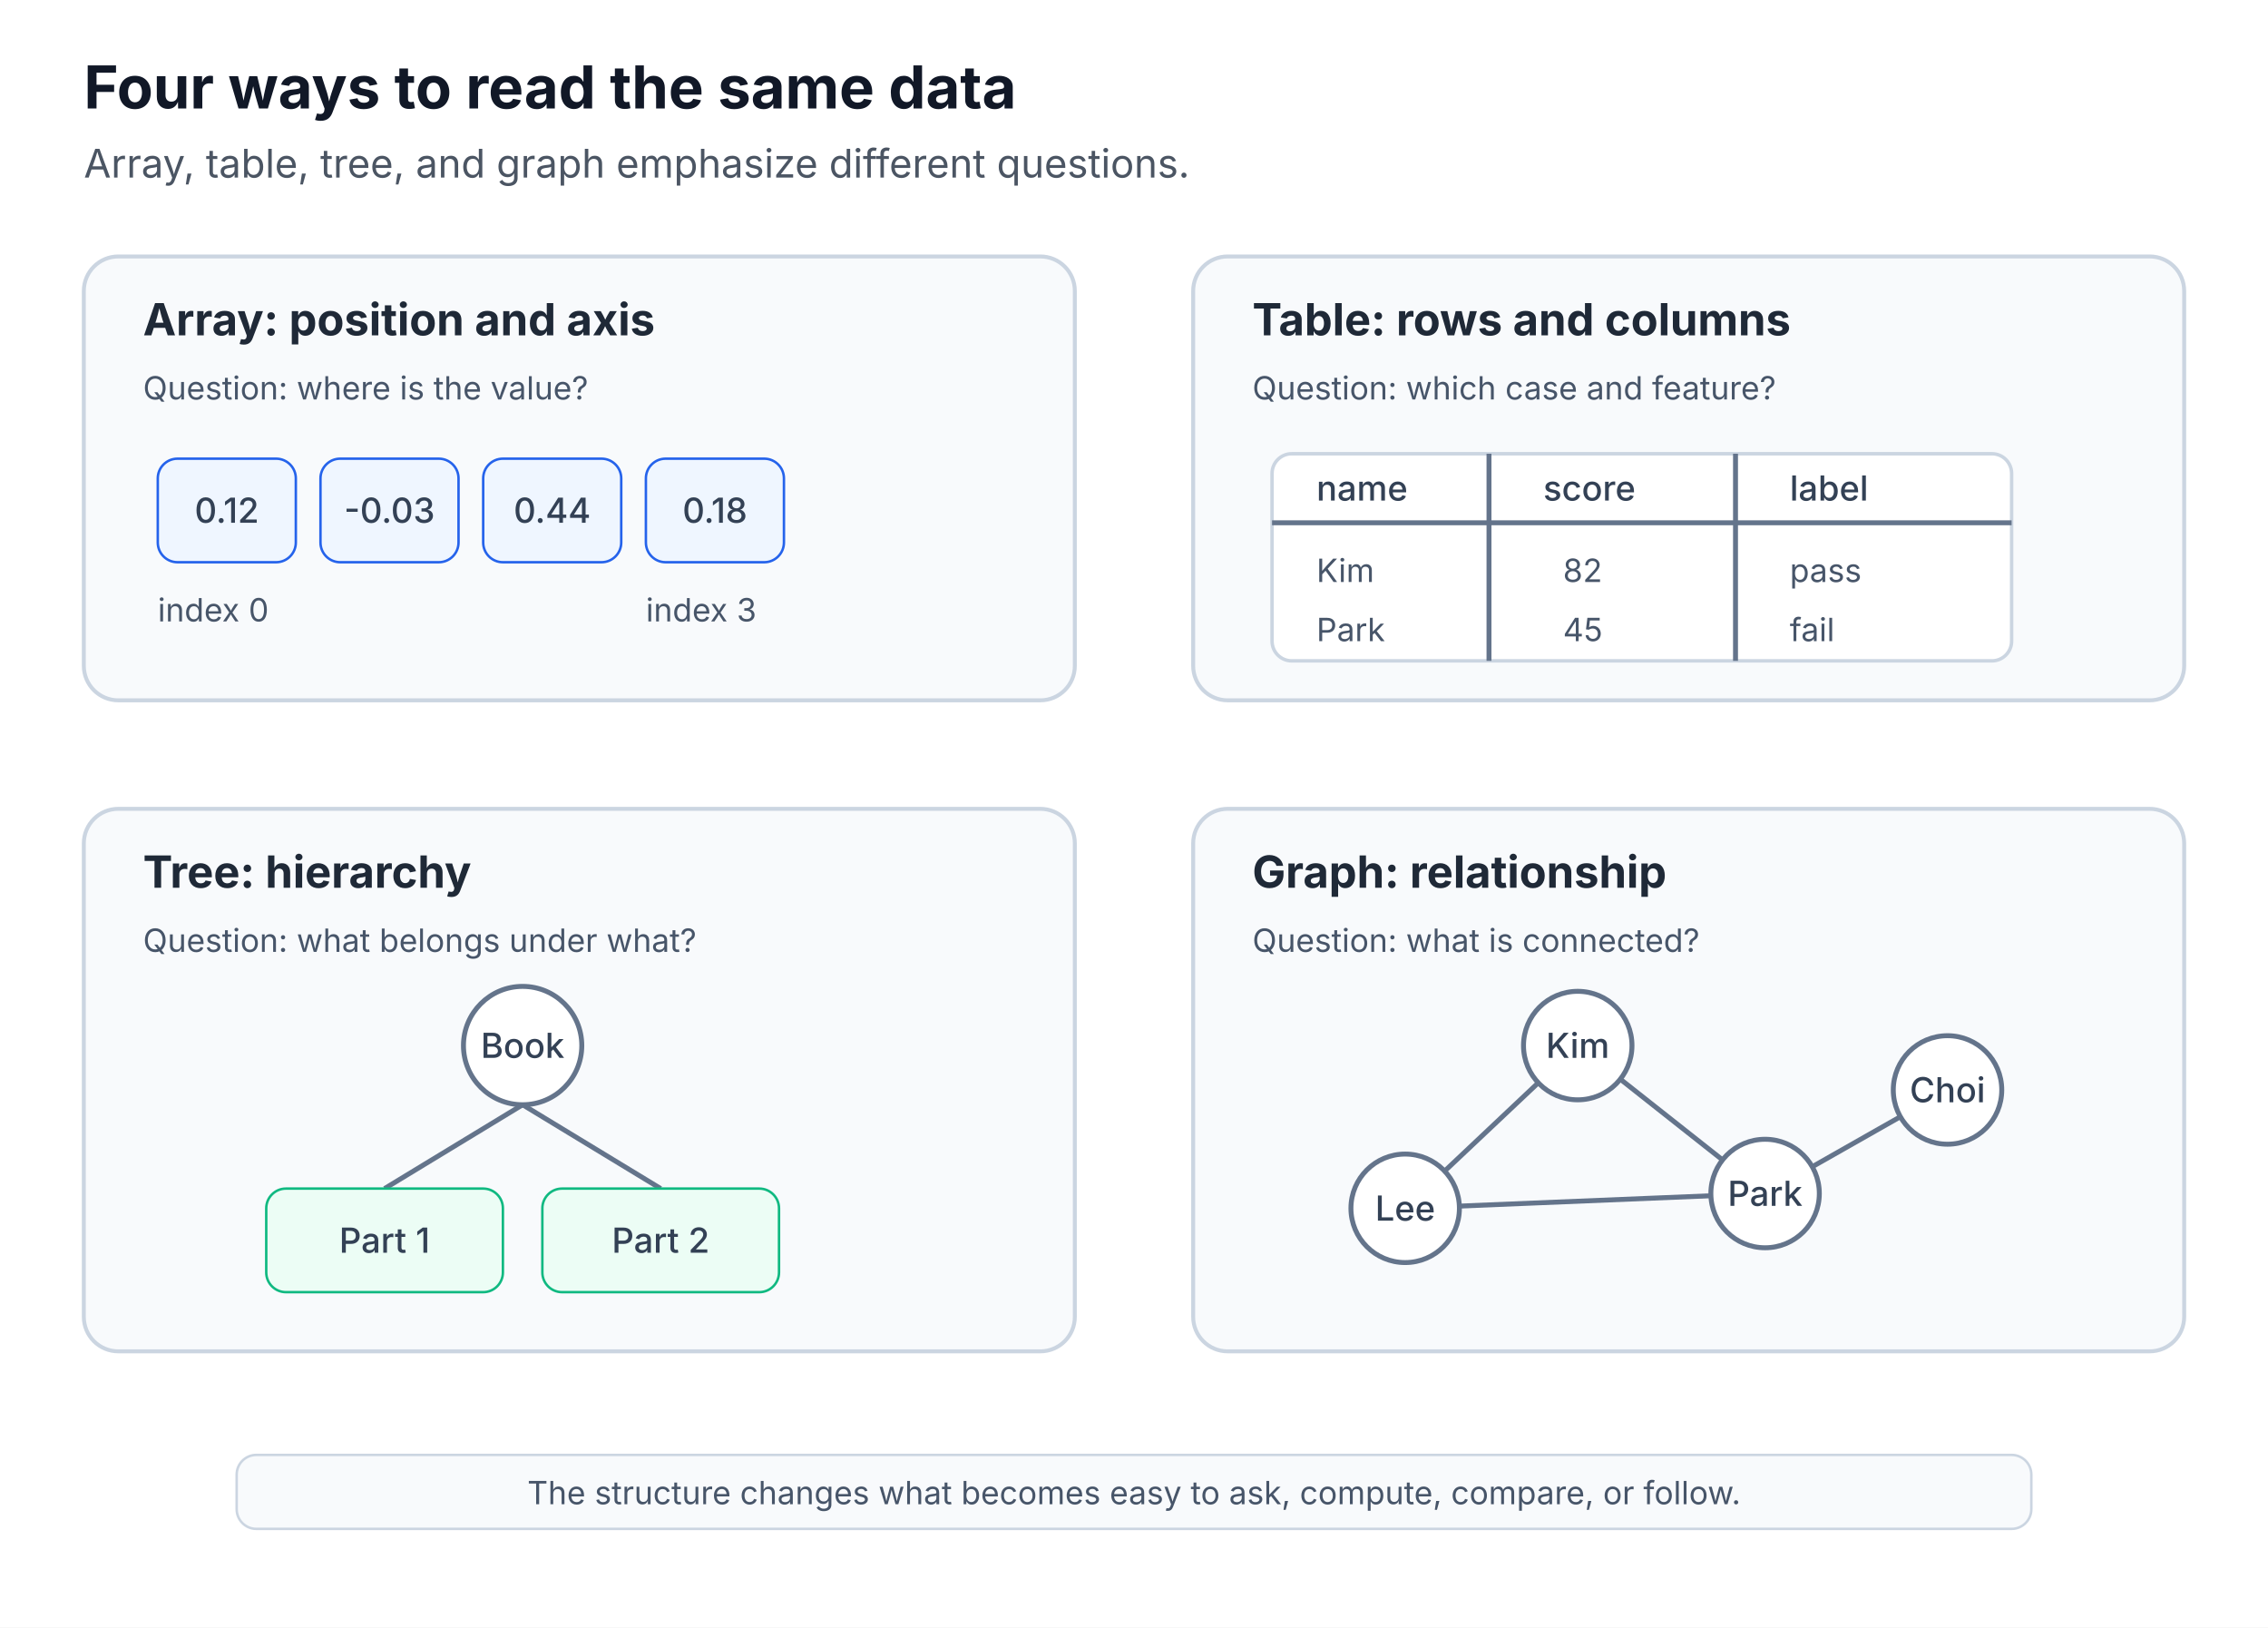
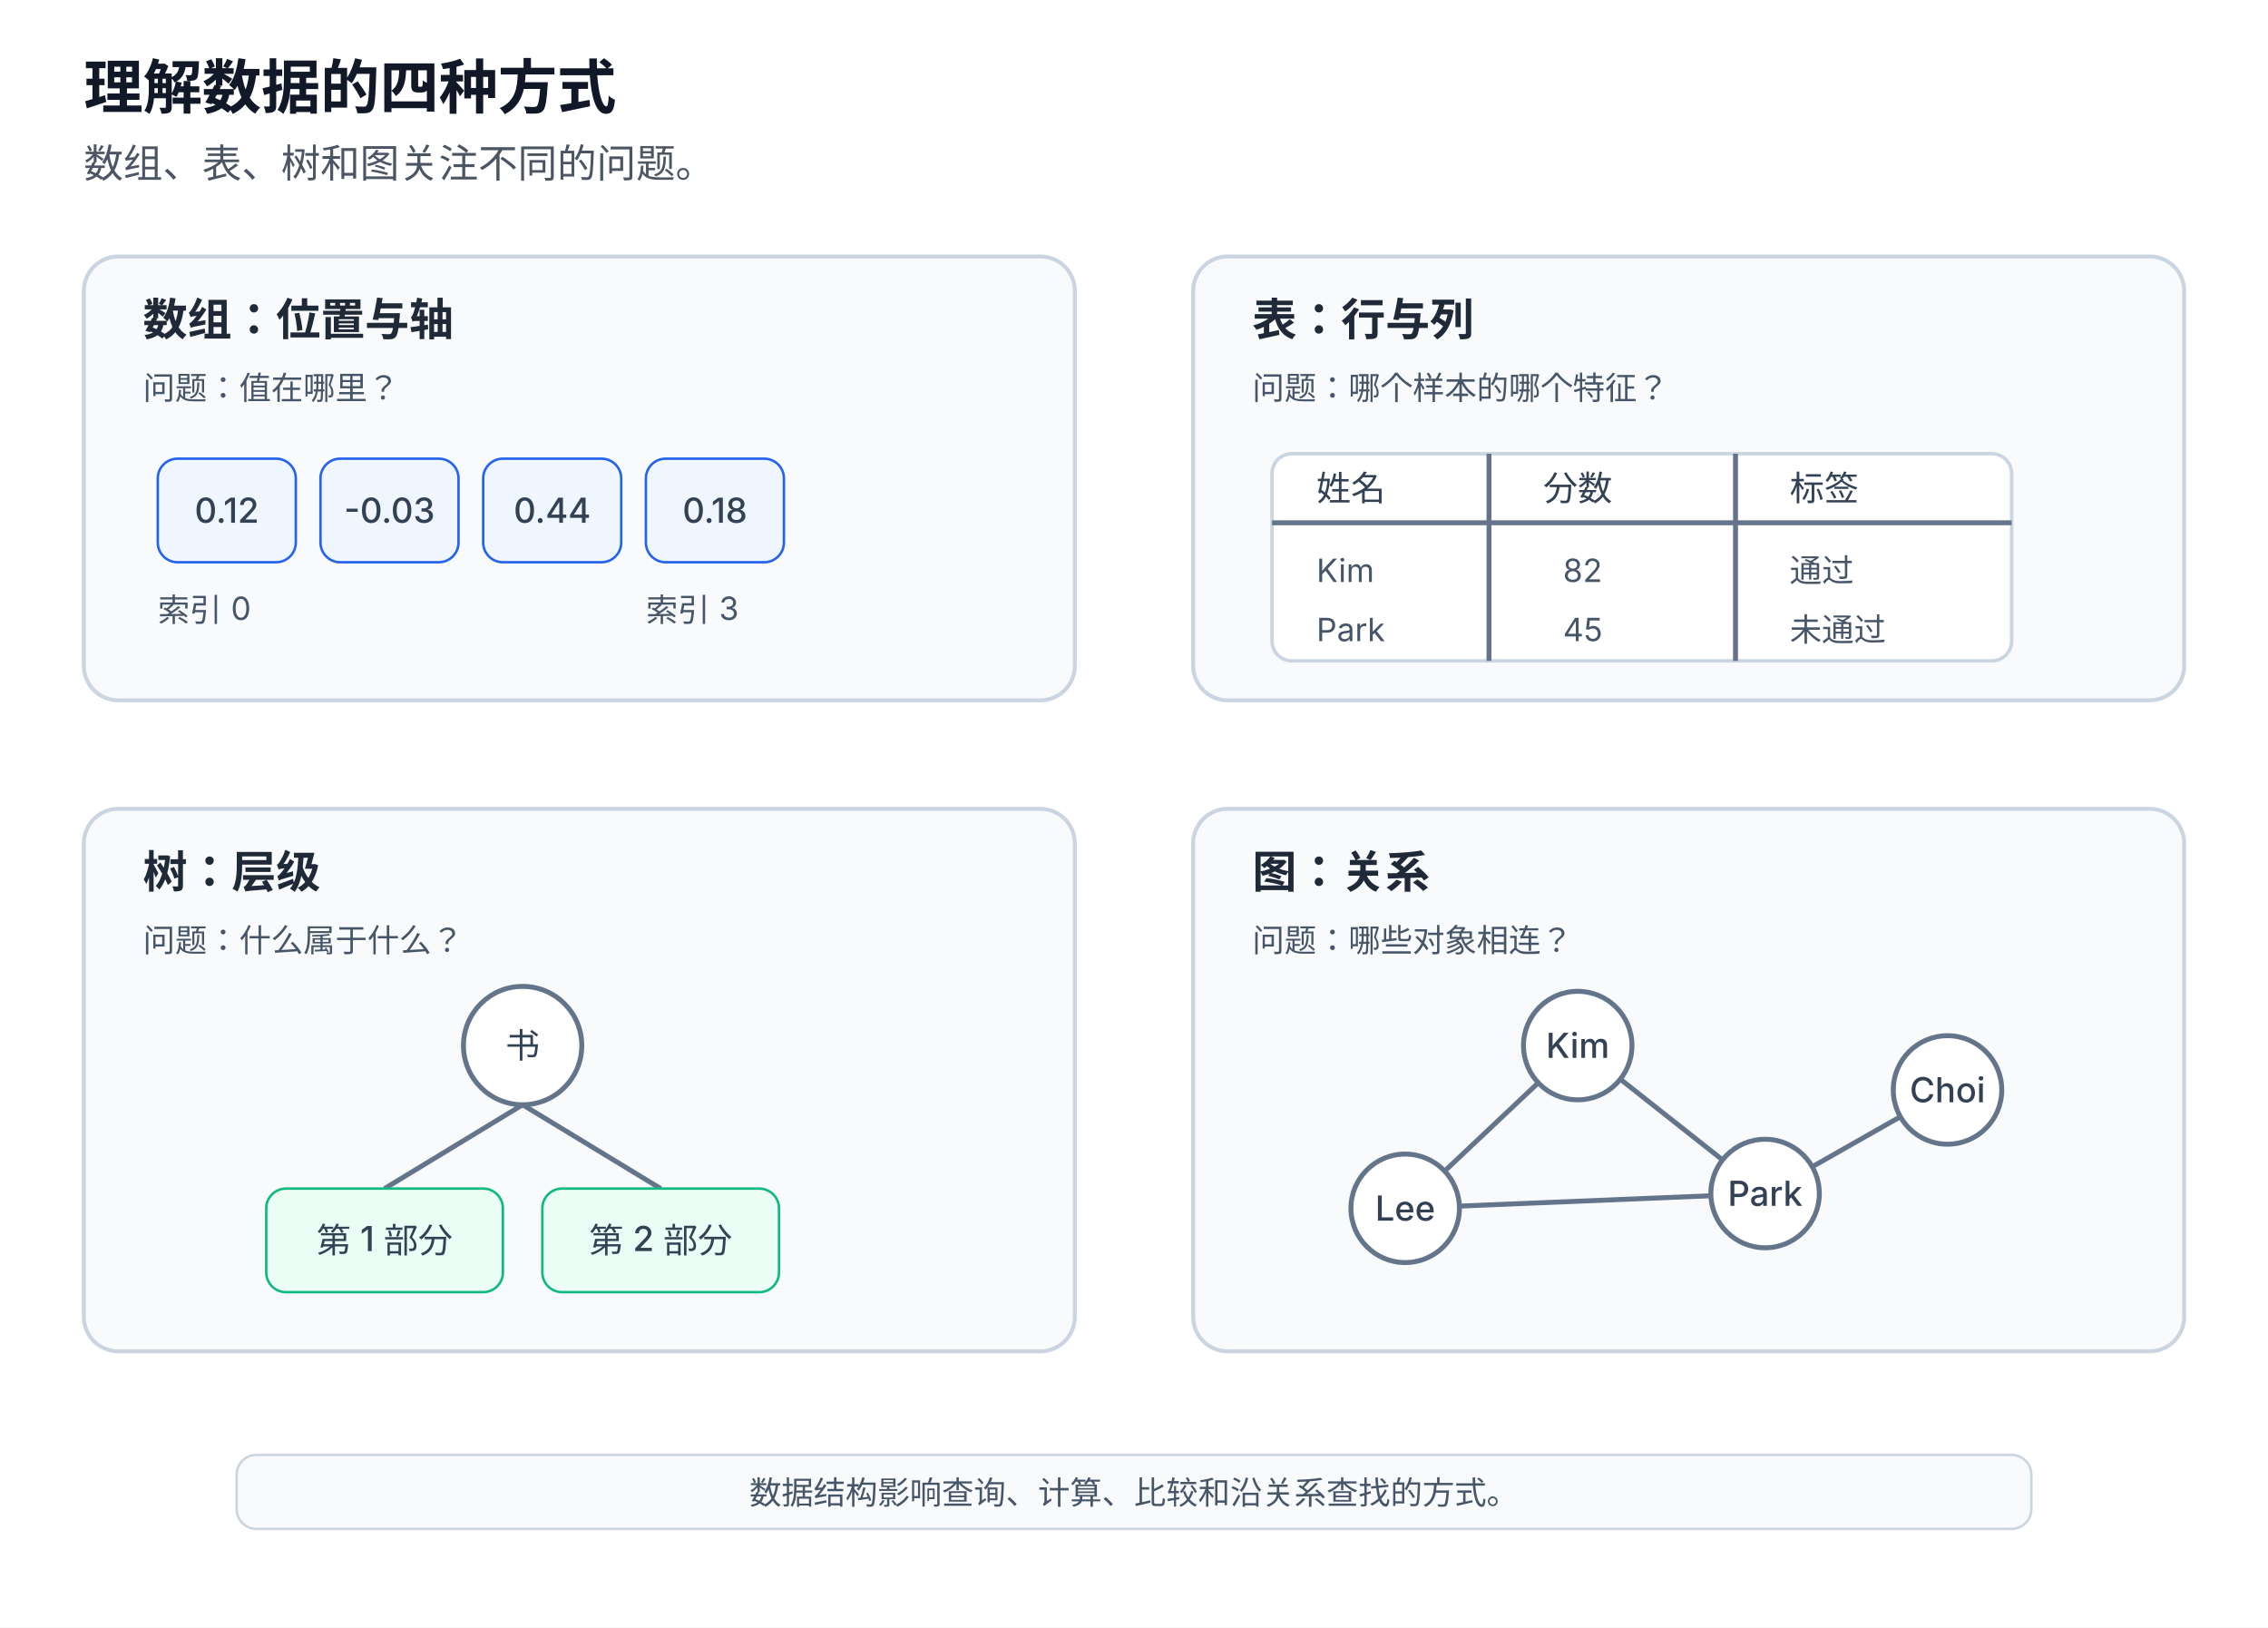
<svg xmlns="http://www.w3.org/2000/svg" viewBox="0 0 920 660" role="img" aria-labelledby="title desc">
  <defs>
    <style>
      .title { font: 700 24px system-ui, -apple-system, BlinkMacSystemFont, "Segoe UI", sans-serif; fill: #111827; }
      .subtitle { font: 400 16px system-ui, -apple-system, BlinkMacSystemFont, "Segoe UI", sans-serif; fill: #4b5563; }
      .panel-title { font: 700 18px system-ui, -apple-system, BlinkMacSystemFont, "Segoe UI", sans-serif; fill: #1f2937; }
      .label { font: 500 14px system-ui, -apple-system, BlinkMacSystemFont, "Segoe UI", sans-serif; fill: #334155; }
      .small { font: 400 13px system-ui, -apple-system, BlinkMacSystemFont, "Segoe UI", sans-serif; fill: #475569; }
      .box { fill: #f8fafc; stroke: #cbd5e1; stroke-width: 1.6; }
      .blue { fill: #eff6ff; stroke: #2563eb; }
      .green { fill: #ecfdf5; stroke: #10b981; }
      .orange { fill: #fff7ed; stroke: #f97316; }
      .purple { fill: #f5f3ff; stroke: #7c3aed; }
      .line { stroke: #64748b; stroke-width: 2; fill: none; }
      .dash { stroke: #64748b; stroke-width: 2; fill: none; stroke-dasharray: 5 5; }
      .node { fill: #ffffff; stroke: #64748b; stroke-width: 2; }
      .em { font-weight: 700; }
    </style>
  </defs>
  <rect width="920" height="660" fill="#ffffff" />
-   <text x="34" y="44" class="title">Four ways to read the same data</text>
-   <text x="34" y="72" class="subtitle">Array, table, tree, and graph emphasize different questions.</text>
+   <text x="34" y="44" class="title">理解数据的四种方式</text>
+   <text x="34" y="72" class="subtitle">数组、表、树和图关注不同的问题。</text>
  <rect x="34" y="104" width="402" height="180" rx="14" class="box" />
-   <text x="58" y="136" class="panel-title">Array: position and axis</text>
-   <text x="58" y="162" class="small">Question: where is the value?</text>
+   <text x="58" y="136" class="panel-title">数组：位置与轴</text>
+   <text x="58" y="162" class="small">问题：值在哪里？</text>
  <g transform="translate(64 186)">
    <rect x="0" y="0" width="56" height="42" rx="8" class="blue" />
    <rect x="66" y="0" width="56" height="42" rx="8" class="blue" />
    <rect x="132" y="0" width="56" height="42" rx="8" class="blue" />
    <rect x="198" y="0" width="56" height="42" rx="8" class="blue" />
    <text x="28" y="26" text-anchor="middle" class="label">0.12</text>
    <text x="94" y="26" text-anchor="middle" class="label">-0.03</text>
    <text x="160" y="26" text-anchor="middle" class="label">0.44</text>
    <text x="226" y="26" text-anchor="middle" class="label">0.18</text>
-     <text x="0" y="66" class="small">index 0</text>
-     <text x="198" y="66" class="small">index 3</text>
+     <text x="0" y="66" class="small">索引 0</text>
+     <text x="198" y="66" class="small">索引 3</text>
  </g>
  <rect x="484" y="104" width="402" height="180" rx="14" class="box" />
-   <text x="508" y="136" class="panel-title">Table: rows and columns</text>
-   <text x="508" y="162" class="small">Question: which case and feature?</text>
+   <text x="508" y="136" class="panel-title">表：行与列</text>
+   <text x="508" y="162" class="small">问题：哪个样本的哪个特征？</text>
  <g transform="translate(516 184)">
    <rect x="0" y="0" width="300" height="84" rx="8" fill="#ffffff" stroke="#cbd5e1" stroke-width="1.4" />
    <line x1="0" y1="28" x2="300" y2="28" class="line" />
    <line x1="88" y1="0" x2="88" y2="84" class="line" />
    <line x1="188" y1="0" x2="188" y2="84" class="line" />
-     <text x="18" y="19" class="label">name</text>
-     <text x="110" y="19" class="label">score</text>
-     <text x="210" y="19" class="label">label</text>
+     <text x="18" y="19" class="label">姓名</text>
+     <text x="110" y="19" class="label">分数</text>
+     <text x="210" y="19" class="label">标签</text>
    <text x="18" y="52" class="small">Kim</text>
    <text x="118" y="52" class="small">82</text>
-     <text x="210" y="52" class="small">pass</text>
+     <text x="210" y="52" class="small">通过</text>
    <text x="18" y="76" class="small">Park</text>
    <text x="118" y="76" class="small">45</text>
-     <text x="210" y="76" class="small">fail</text>
+     <text x="210" y="76" class="small">未通过</text>
  </g>
  <rect x="34" y="328" width="402" height="220" rx="14" class="box" />
-   <text x="58" y="360" class="panel-title">Tree: hierarchy</text>
-   <text x="58" y="386" class="small">Question: what belongs under what?</text>
+   <text x="58" y="360" class="panel-title">树：层级</text>
+   <text x="58" y="386" class="small">问题：什么属于什么？</text>
  <g transform="translate(92 424)">
    <circle cx="120" cy="0" r="24" class="node" />
-     <text x="120" y="5" text-anchor="middle" class="label">Book</text>
+     <text x="120" y="5" text-anchor="middle" class="label">书</text>
    <line x1="120" y1="24" x2="64" y2="58" class="line" />
    <line x1="120" y1="24" x2="176" y2="58" class="line" />
    <rect x="16" y="58" width="96" height="42" rx="8" class="green" />
    <rect x="128" y="58" width="96" height="42" rx="8" class="green" />
-     <text x="64" y="84" text-anchor="middle" class="label">Part 1</text>
-     <text x="176" y="84" text-anchor="middle" class="label">Part 2</text>
+     <text x="64" y="84" text-anchor="middle" class="label">第 1 部分</text>
+     <text x="176" y="84" text-anchor="middle" class="label">第 2 部分</text>
  </g>
  <rect x="484" y="328" width="402" height="220" rx="14" class="box" />
-   <text x="508" y="360" class="panel-title">Graph: relationship</text>
-   <text x="508" y="386" class="small">Question: what is connected?</text>
+   <text x="508" y="360" class="panel-title">图：关系</text>
+   <text x="508" y="386" class="small">问题：哪些对象相连？</text>
  <g transform="translate(570 424)">
    <line x1="70" y1="0" x2="0" y2="66" class="line" />
    <line x1="70" y1="0" x2="146" y2="60" class="line" />
    <line x1="0" y1="66" x2="146" y2="60" class="line" />
    <line x1="146" y1="60" x2="220" y2="18" class="line" />
    <circle cx="70" cy="0" r="22" class="node" />
    <circle cx="0" cy="66" r="22" class="node" />
    <circle cx="146" cy="60" r="22" class="node" />
    <circle cx="220" cy="18" r="22" class="node" />
    <text x="70" y="5" text-anchor="middle" class="label">Kim</text>
    <text x="0" y="71" text-anchor="middle" class="label">Lee</text>
    <text x="146" y="65" text-anchor="middle" class="label">Park</text>
    <text x="220" y="23" text-anchor="middle" class="label">Choi</text>
  </g>
  <rect x="96" y="590" width="728" height="30" rx="8" fill="#f8fafc" stroke="#cbd5e1" />
-   <text x="460" y="610" text-anchor="middle" class="small">The structure changes what becomes easy to ask, compute, compare, or follow.</text>
+   <text x="460" y="610" text-anchor="middle" class="small">数据结构影响查询、计算、比较和沿关系查找的方式。</text>
</svg>
